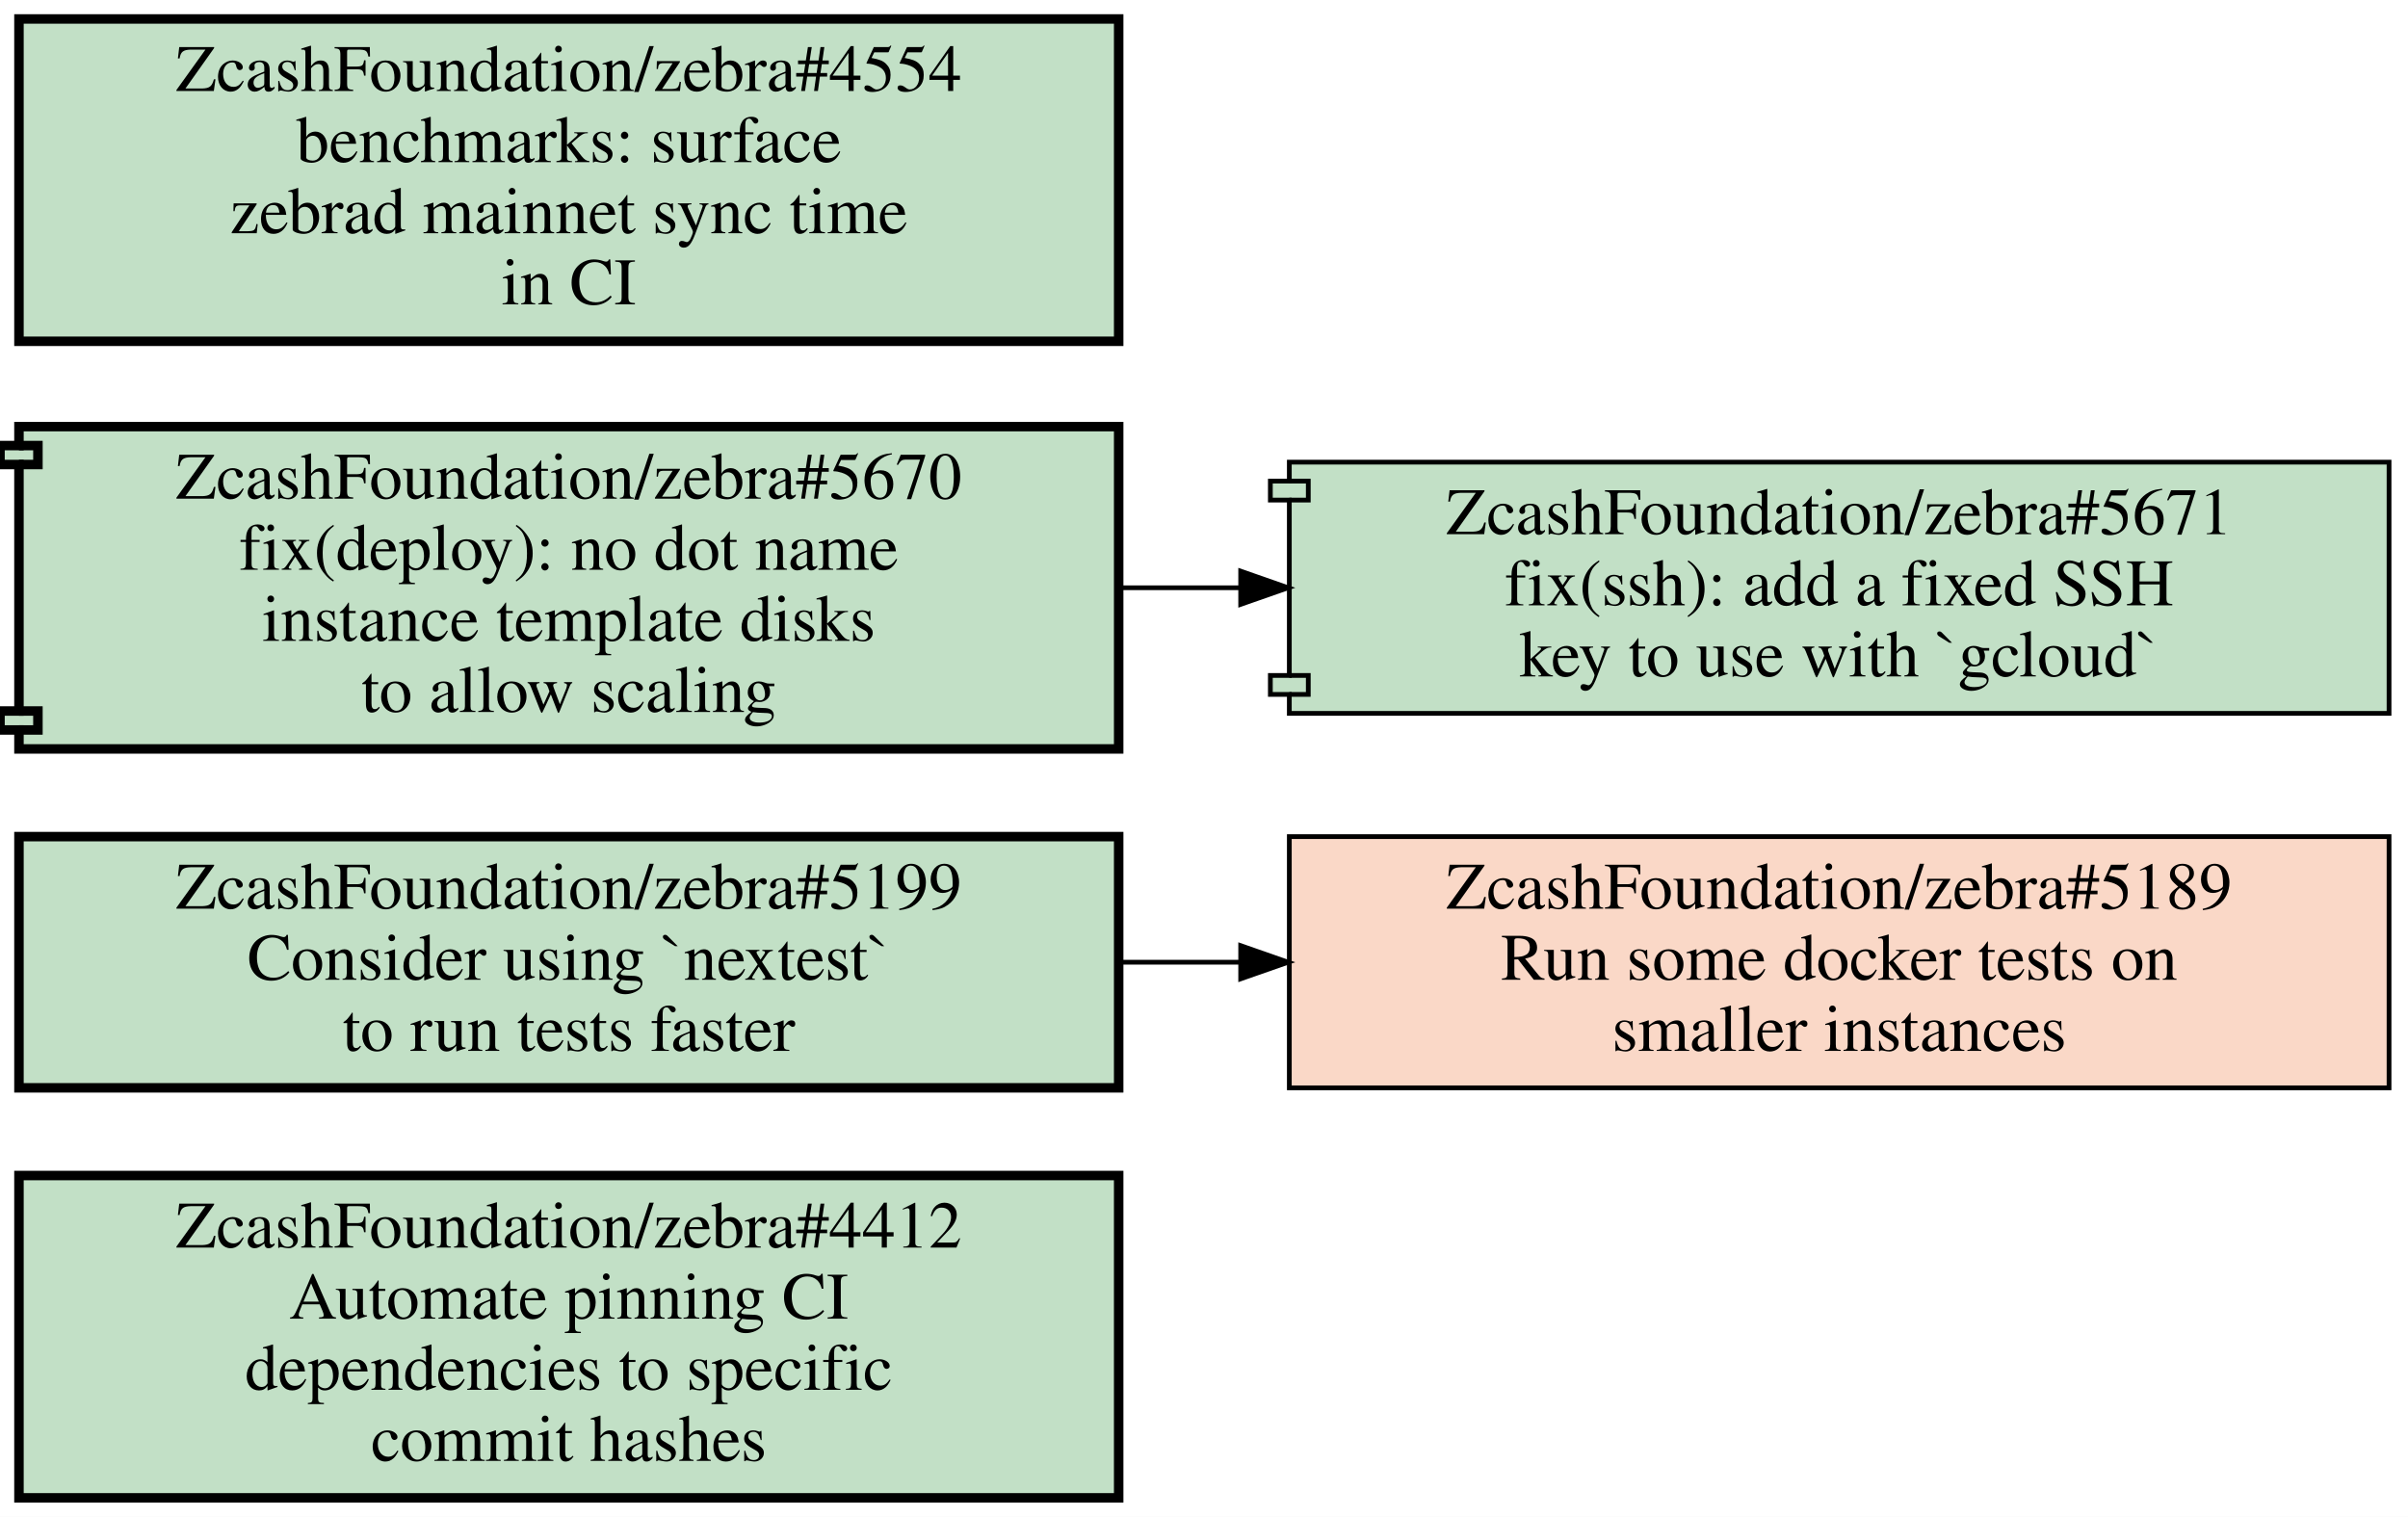
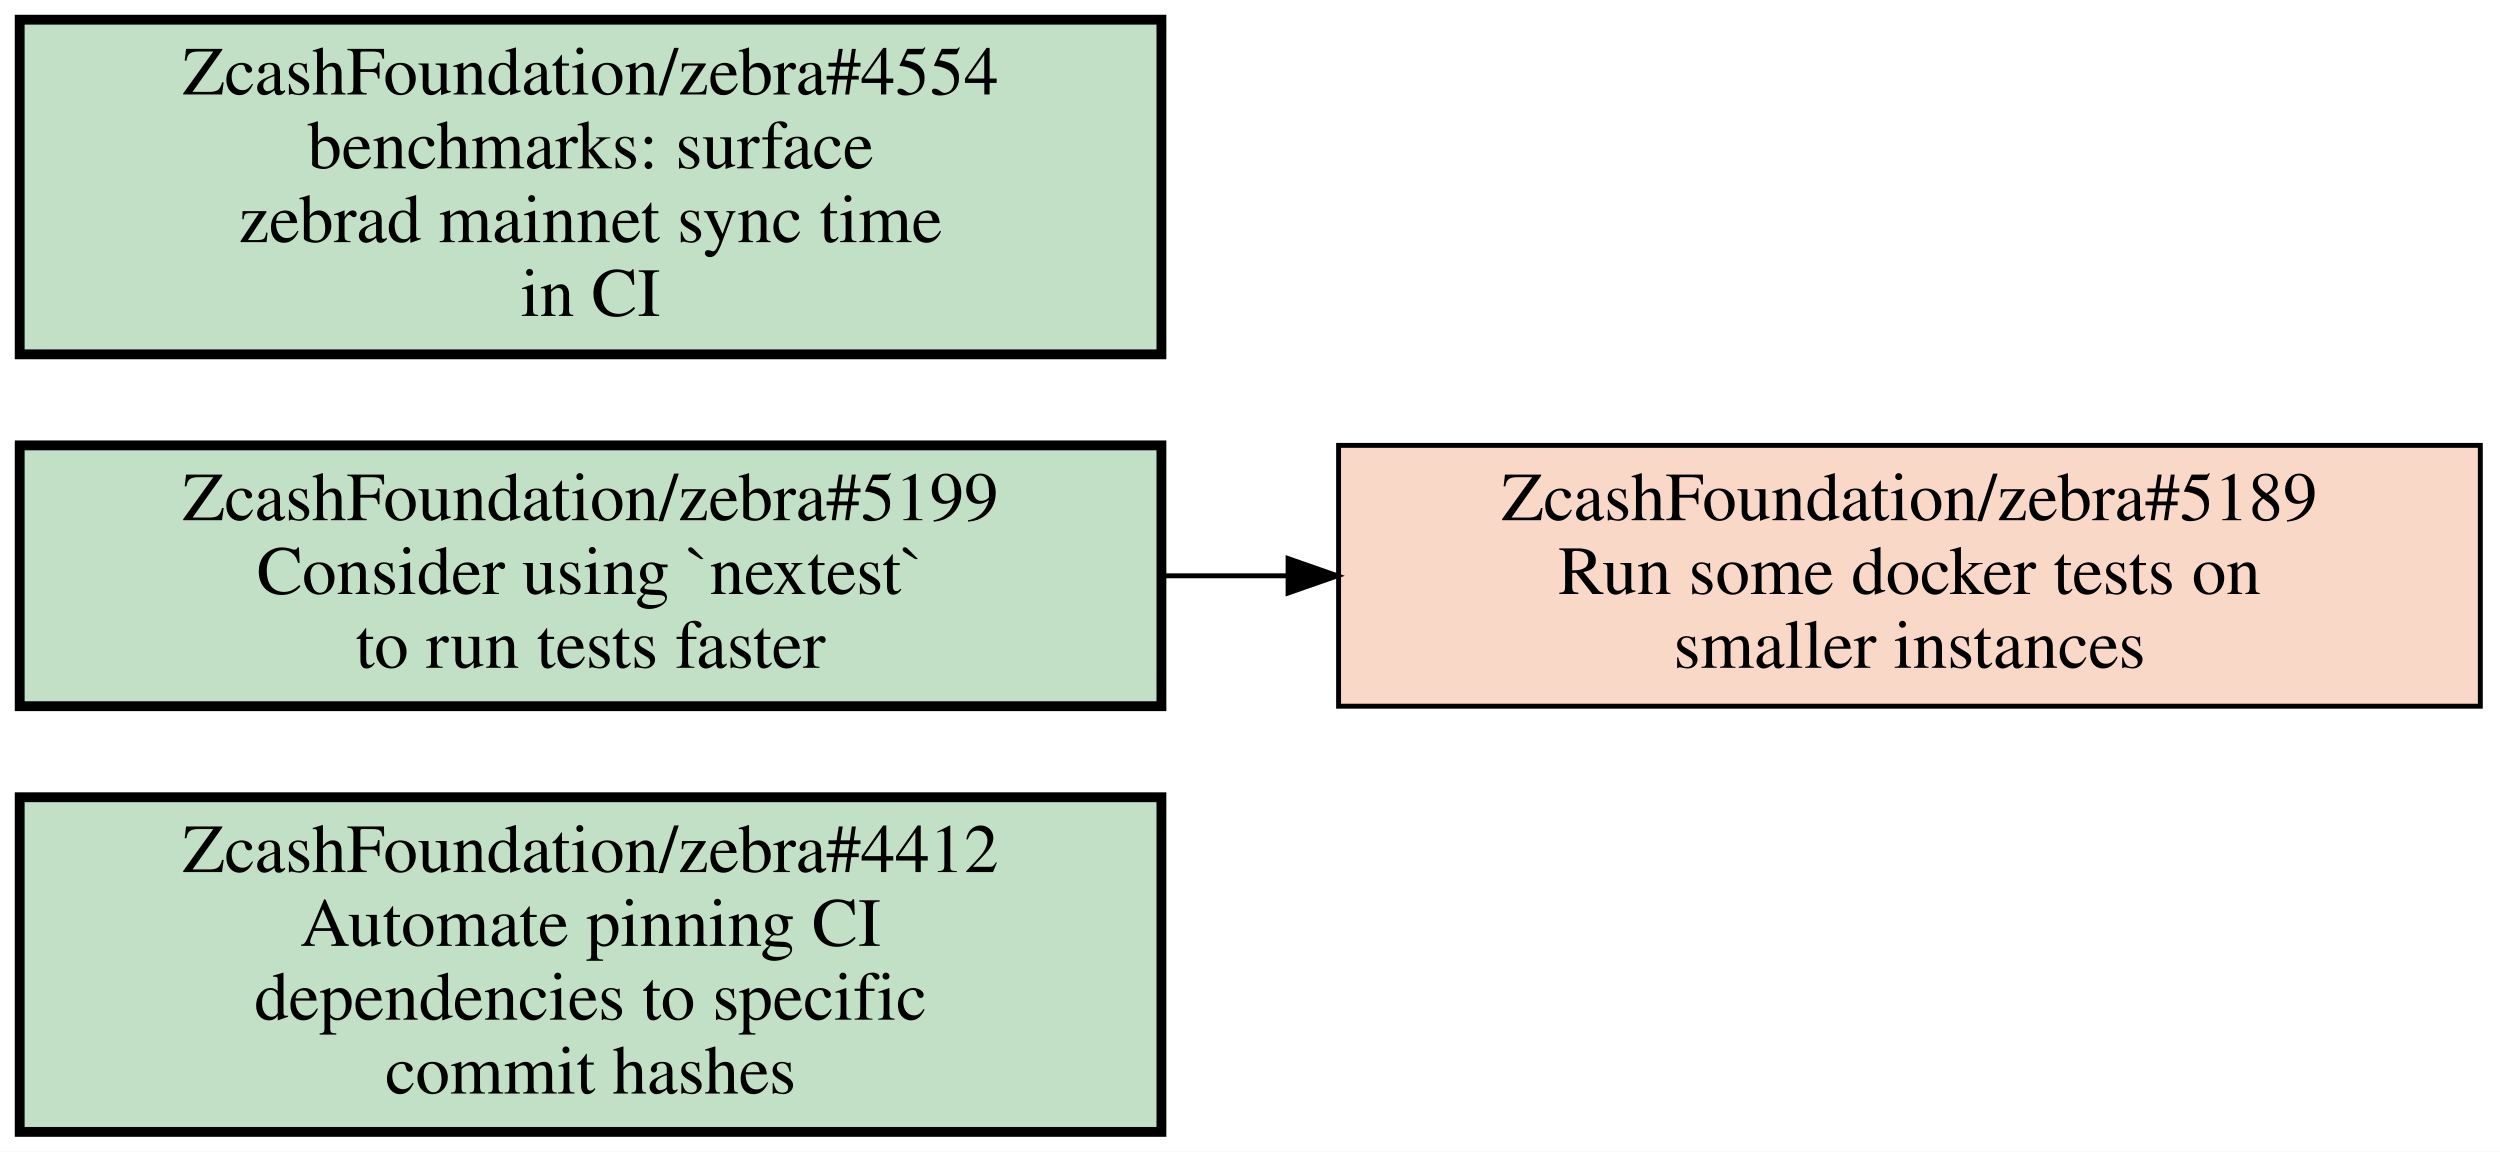
- <svg xmlns="http://www.w3.org/2000/svg" xmlns:xlink="http://www.w3.org/1999/xlink" width="508pt" height="320pt" viewBox="0.00 0.00 508.00 320.00">
-   <g id="graph0" class="graph" transform="scale(1 1) rotate(0) translate(4 316)">
-     <polygon fill="#ffffff" stroke="transparent" points="-4,4 -4,-316 504,-316 504,4 -4,4" />
+ <svg xmlns="http://www.w3.org/2000/svg" xmlns:xlink="http://www.w3.org/1999/xlink" width="508pt" height="234pt" viewBox="0.00 0.00 508.00 234.00">
+   <g id="graph0" class="graph" transform="scale(1 1) rotate(0) translate(4 230)">
+     <polygon fill="#ffffff" stroke="transparent" points="-4,4 -4,-230 504,-230 504,4 -4,4" />
    <g id="node1" class="node open">
      <g id="a_node1">
        <a xlink:href="https://github.com/ZcashFoundation/zebra/issues/4412" xlink:title="ZcashFoundation/zebra#4412&#10;Automate pinning CI&#10;dependencies to specific&#10;commit hashes" target="_blank">
          <polygon fill="#c2e0c6" stroke="#000000" stroke-width="2" points="232,-68 0,-68 0,0 232,0 232,-68" />
          <text text-anchor="middle" x="116" y="-52.8" font-family="Times,serif" font-size="14.00" fill="#000000">ZcashFoundation/zebra#4412</text>
          <text text-anchor="middle" x="116" y="-37.8" font-family="Times,serif" font-size="14.00" fill="#000000">Automate pinning CI</text>
          <text text-anchor="middle" x="116" y="-22.8" font-family="Times,serif" font-size="14.00" fill="#000000">dependencies to specific</text>
          <text text-anchor="middle" x="116" y="-7.8" font-family="Times,serif" font-size="14.00" fill="#000000">commit hashes</text>
        </a>
      </g>
    </g>
    <g id="node2" class="node closed">
      <g id="a_node2">
        <a xlink:href="https://github.com/ZcashFoundation/zebra/issues/5189" xlink:title="ZcashFoundation/zebra#5189&#10;Run some docker tests on&#10;smaller instances" target="_blank">
          <polygon fill="#fad8c7" stroke="#000000" points="500,-139.5 268,-139.5 268,-86.5 500,-86.5 500,-139.5" />
          <text text-anchor="middle" x="384" y="-124.3" font-family="Times,serif" font-size="14.00" fill="#000000">ZcashFoundation/zebra#5189</text>
          <text text-anchor="middle" x="384" y="-109.3" font-family="Times,serif" font-size="14.00" fill="#000000">Run some docker tests on</text>
          <text text-anchor="middle" x="384" y="-94.3" font-family="Times,serif" font-size="14.00" fill="#000000">smaller instances</text>
        </a>
      </g>
    </g>
    <g id="node3" class="node open">
      <g id="a_node3">
-         <a xlink:href="https://github.com/ZcashFoundation/zebra/pull/5670" xlink:title="ZcashFoundation/zebra#5670&#10;fix(deploy): no dot name&#10;instance template disks&#10;to allow scaling" target="_blank">
-           <polygon fill="#c2e0c6" stroke="#000000" stroke-width="2" points="232,-226 0,-226 0,-222 -4,-222 -4,-218 0,-218 0,-166 -4,-166 -4,-162 0,-162 0,-158 232,-158 232,-226" />
-           <polyline fill="none" stroke="#000000" stroke-width="2" points="0,-222 4,-222 4,-218 0,-218 " />
-           <polyline fill="none" stroke="#000000" stroke-width="2" points="0,-166 4,-166 4,-162 0,-162 " />
-           <text text-anchor="middle" x="116" y="-210.8" font-family="Times,serif" font-size="14.00" fill="#000000">ZcashFoundation/zebra#5670</text>
-           <text text-anchor="middle" x="116" y="-195.8" font-family="Times,serif" font-size="14.00" fill="#000000">fix(deploy): no dot name</text>
-           <text text-anchor="middle" x="116" y="-180.8" font-family="Times,serif" font-size="14.00" fill="#000000">instance template disks</text>
-           <text text-anchor="middle" x="116" y="-165.8" font-family="Times,serif" font-size="14.00" fill="#000000">to allow scaling</text>
-         </a>
-       </g>
-     </g>
-     <g id="node4" class="node open">
-       <g id="a_node4">
-         <a xlink:href="https://github.com/ZcashFoundation/zebra/pull/5671" xlink:title="ZcashFoundation/zebra#5671&#10;fix(ssh): add a fixed SSH&#10;key to use with `gcloud`" target="_blank">
-           <polygon fill="#c2e0c6" stroke="#000000" points="500,-218.5 268,-218.5 268,-214.5 264,-214.5 264,-210.5 268,-210.5 268,-173.5 264,-173.5 264,-169.5 268,-169.5 268,-165.5 500,-165.5 500,-218.5" />
-           <polyline fill="none" stroke="#000000" points="268,-214.5 272,-214.5 272,-210.5 268,-210.5 " />
-           <polyline fill="none" stroke="#000000" points="268,-173.5 272,-173.5 272,-169.5 268,-169.5 " />
-           <text text-anchor="middle" x="384" y="-203.3" font-family="Times,serif" font-size="14.00" fill="#000000">ZcashFoundation/zebra#5671</text>
-           <text text-anchor="middle" x="384" y="-188.3" font-family="Times,serif" font-size="14.00" fill="#000000">fix(ssh): add a fixed SSH</text>
-           <text text-anchor="middle" x="384" y="-173.3" font-family="Times,serif" font-size="14.00" fill="#000000">key to use with `gcloud`</text>
-         </a>
-       </g>
-     </g>
-     <g id="edge1" class="edge">
-       <path fill="none" stroke="#000000" d="M232.38,-192C240.71,-192 249.14,-192 257.53,-192" />
-       <polygon fill="#000000" stroke="#000000" points="257.74,-195.5 267.74,-192 257.74,-188.5 257.74,-195.5" />
-     </g>
-     <g id="node5" class="node open">
-       <g id="a_node5">
        <a xlink:href="https://github.com/ZcashFoundation/zebra/issues/5199" xlink:title="ZcashFoundation/zebra#5199&#10;Consider using `nextest`&#10;to run tests faster" target="_blank">
          <polygon fill="#c2e0c6" stroke="#000000" stroke-width="2" points="232,-139.5 0,-139.5 0,-86.5 232,-86.5 232,-139.5" />
          <text text-anchor="middle" x="116" y="-124.3" font-family="Times,serif" font-size="14.00" fill="#000000">ZcashFoundation/zebra#5199</text>
          <text text-anchor="middle" x="116" y="-109.3" font-family="Times,serif" font-size="14.00" fill="#000000">Consider using `nextest`</text>
          <text text-anchor="middle" x="116" y="-94.3" font-family="Times,serif" font-size="14.00" fill="#000000">to run tests faster</text>
        </a>
      </g>
    </g>
-     <g id="edge2" class="edge">
+     <g id="edge1" class="edge">
      <path fill="none" stroke="#000000" d="M232.38,-113C240.71,-113 249.14,-113 257.53,-113" />
      <polygon fill="#000000" stroke="#000000" points="257.74,-116.5 267.74,-113 257.74,-109.5 257.74,-116.5" />
    </g>
-     <g id="node6" class="node open">
-       <g id="a_node6">
+     <g id="node4" class="node open">
+       <g id="a_node4">
        <a xlink:href="https://github.com/ZcashFoundation/zebra/issues/4554" xlink:title="ZcashFoundation/zebra#4554&#10;benchmarks: surface&#10;zebrad mainnet sync time&#10;in CI" target="_blank">
-           <polygon fill="#c2e0c6" stroke="#000000" stroke-width="2" points="232,-312 0,-312 0,-244 232,-244 232,-312" />
-           <text text-anchor="middle" x="116" y="-296.8" font-family="Times,serif" font-size="14.00" fill="#000000">ZcashFoundation/zebra#4554</text>
-           <text text-anchor="middle" x="116" y="-281.8" font-family="Times,serif" font-size="14.00" fill="#000000">benchmarks: surface</text>
-           <text text-anchor="middle" x="116" y="-266.8" font-family="Times,serif" font-size="14.00" fill="#000000">zebrad mainnet sync time</text>
-           <text text-anchor="middle" x="116" y="-251.8" font-family="Times,serif" font-size="14.00" fill="#000000">in CI</text>
+           <polygon fill="#c2e0c6" stroke="#000000" stroke-width="2" points="232,-226 0,-226 0,-158 232,-158 232,-226" />
+           <text text-anchor="middle" x="116" y="-210.8" font-family="Times,serif" font-size="14.00" fill="#000000">ZcashFoundation/zebra#4554</text>
+           <text text-anchor="middle" x="116" y="-195.8" font-family="Times,serif" font-size="14.00" fill="#000000">benchmarks: surface</text>
+           <text text-anchor="middle" x="116" y="-180.8" font-family="Times,serif" font-size="14.00" fill="#000000">zebrad mainnet sync time</text>
+           <text text-anchor="middle" x="116" y="-165.8" font-family="Times,serif" font-size="14.00" fill="#000000">in CI</text>
        </a>
      </g>
    </g>
  </g>
</svg>
